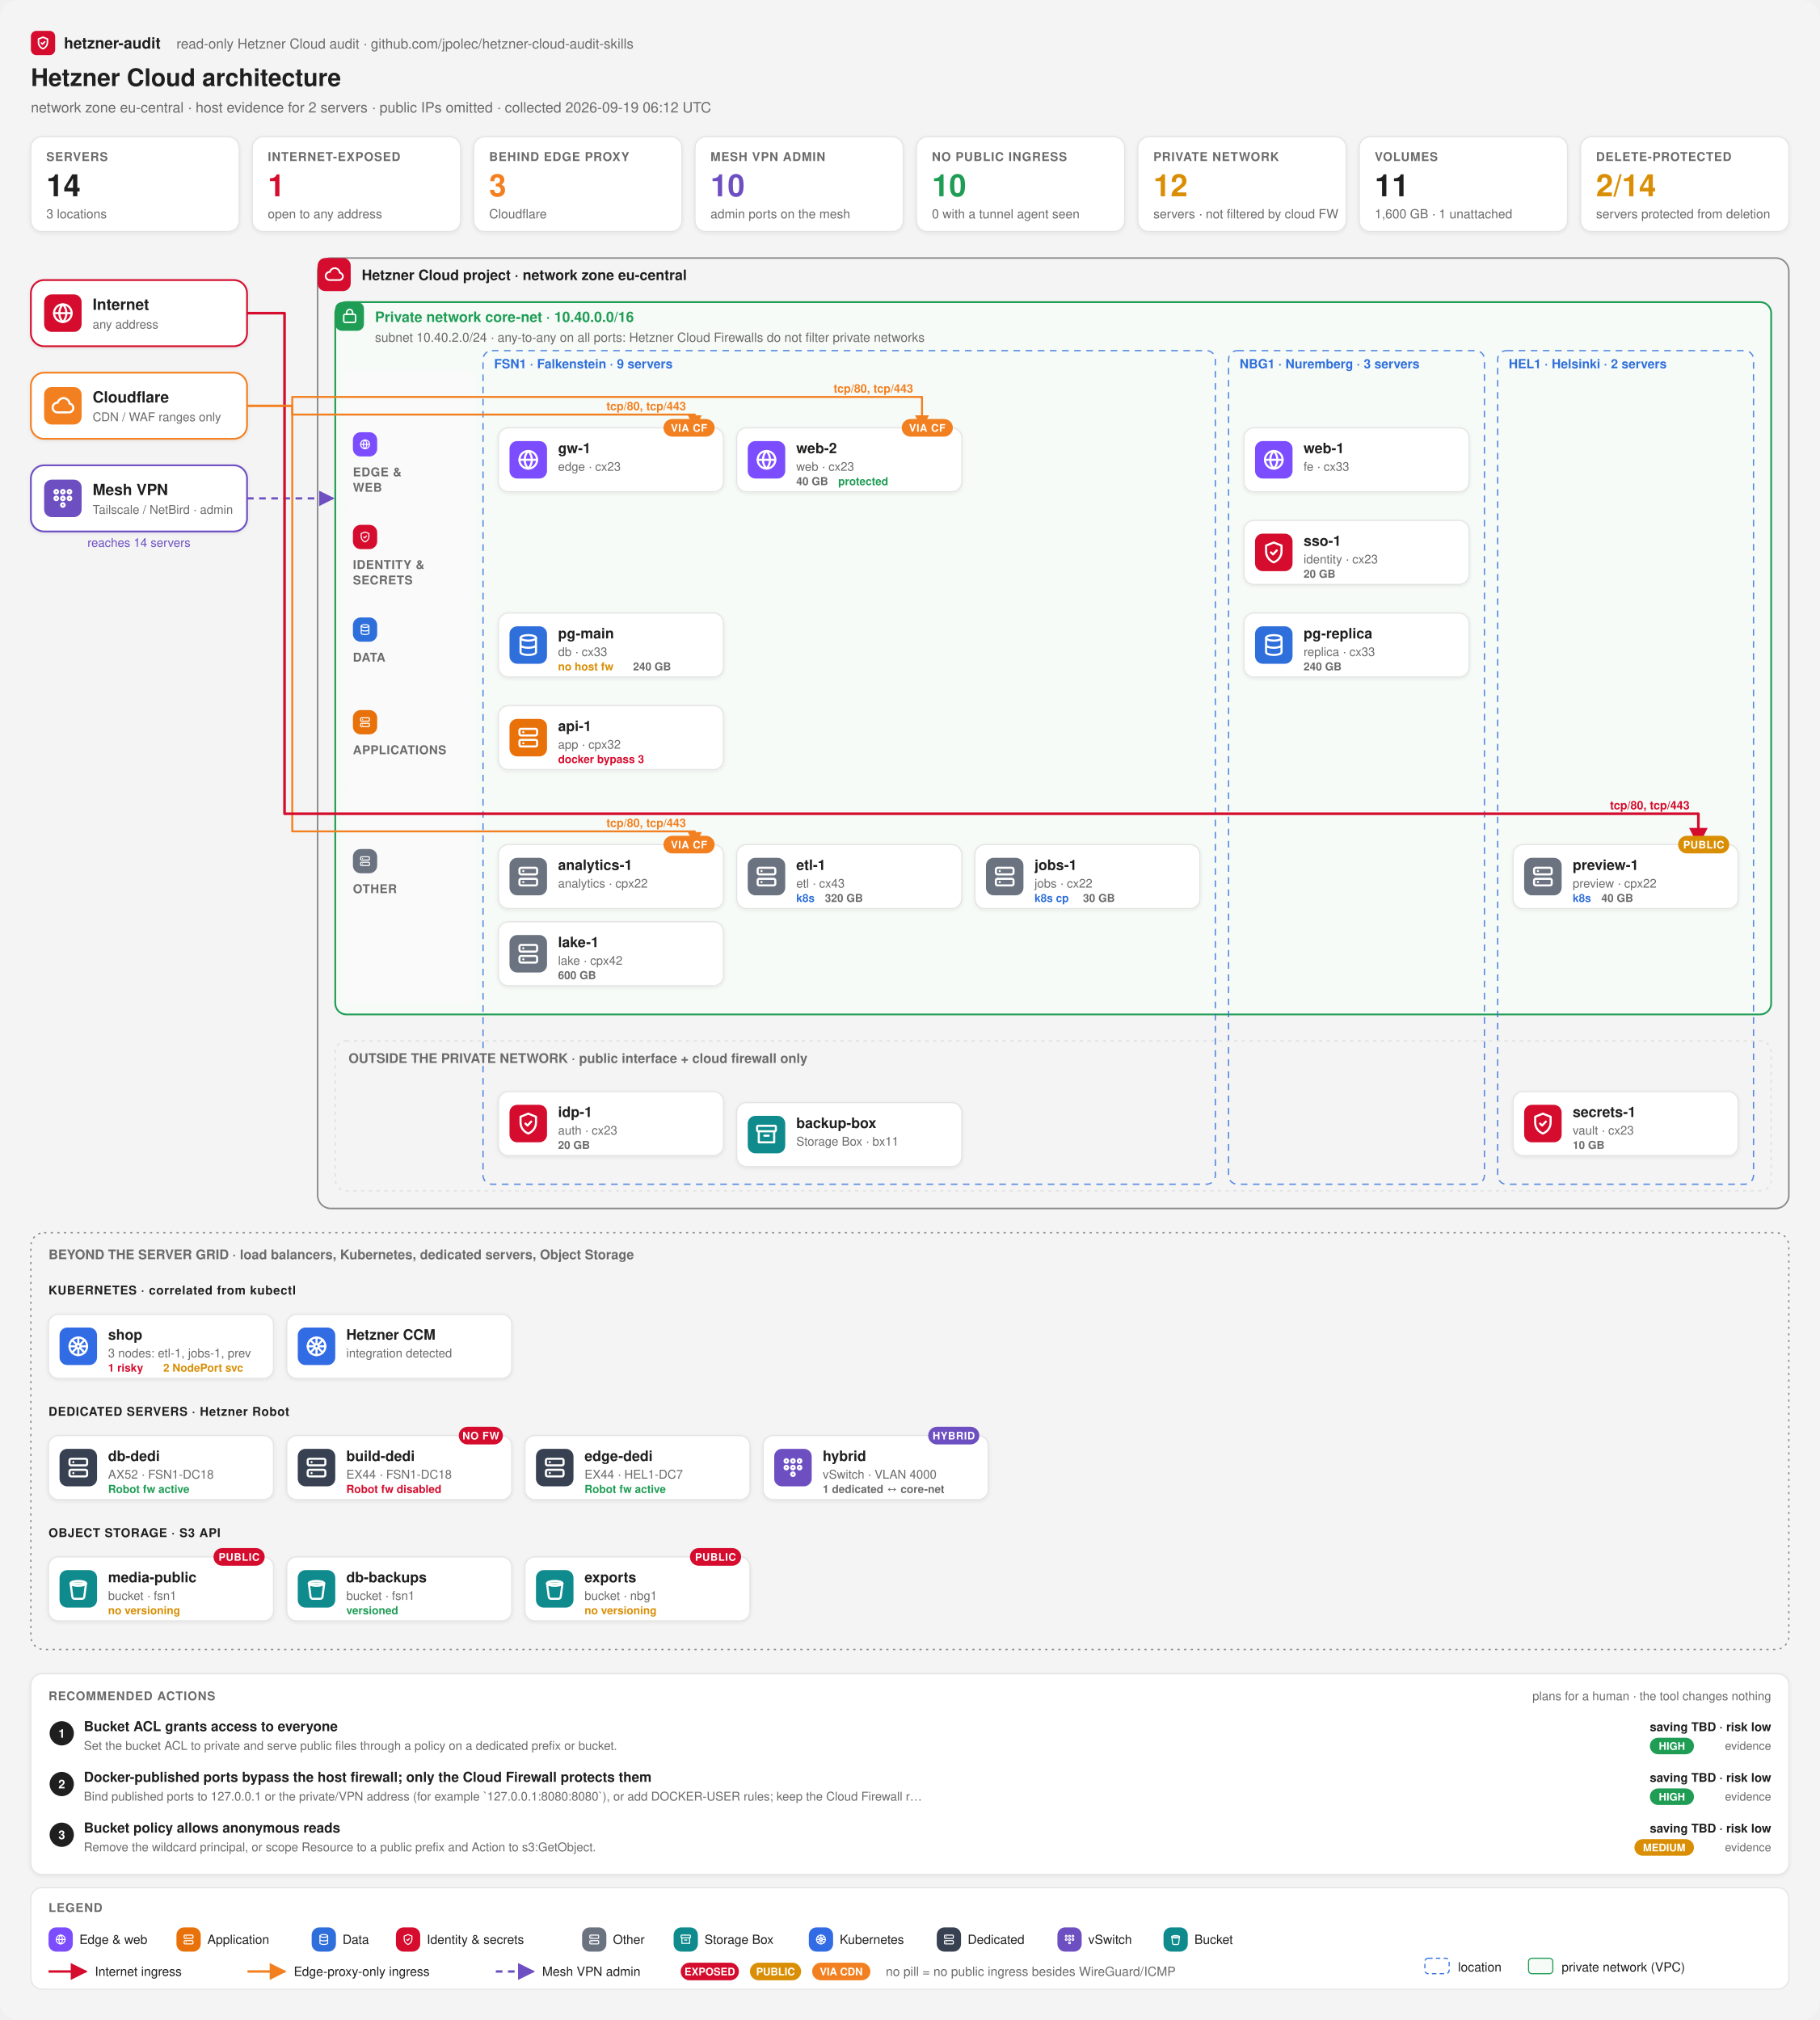
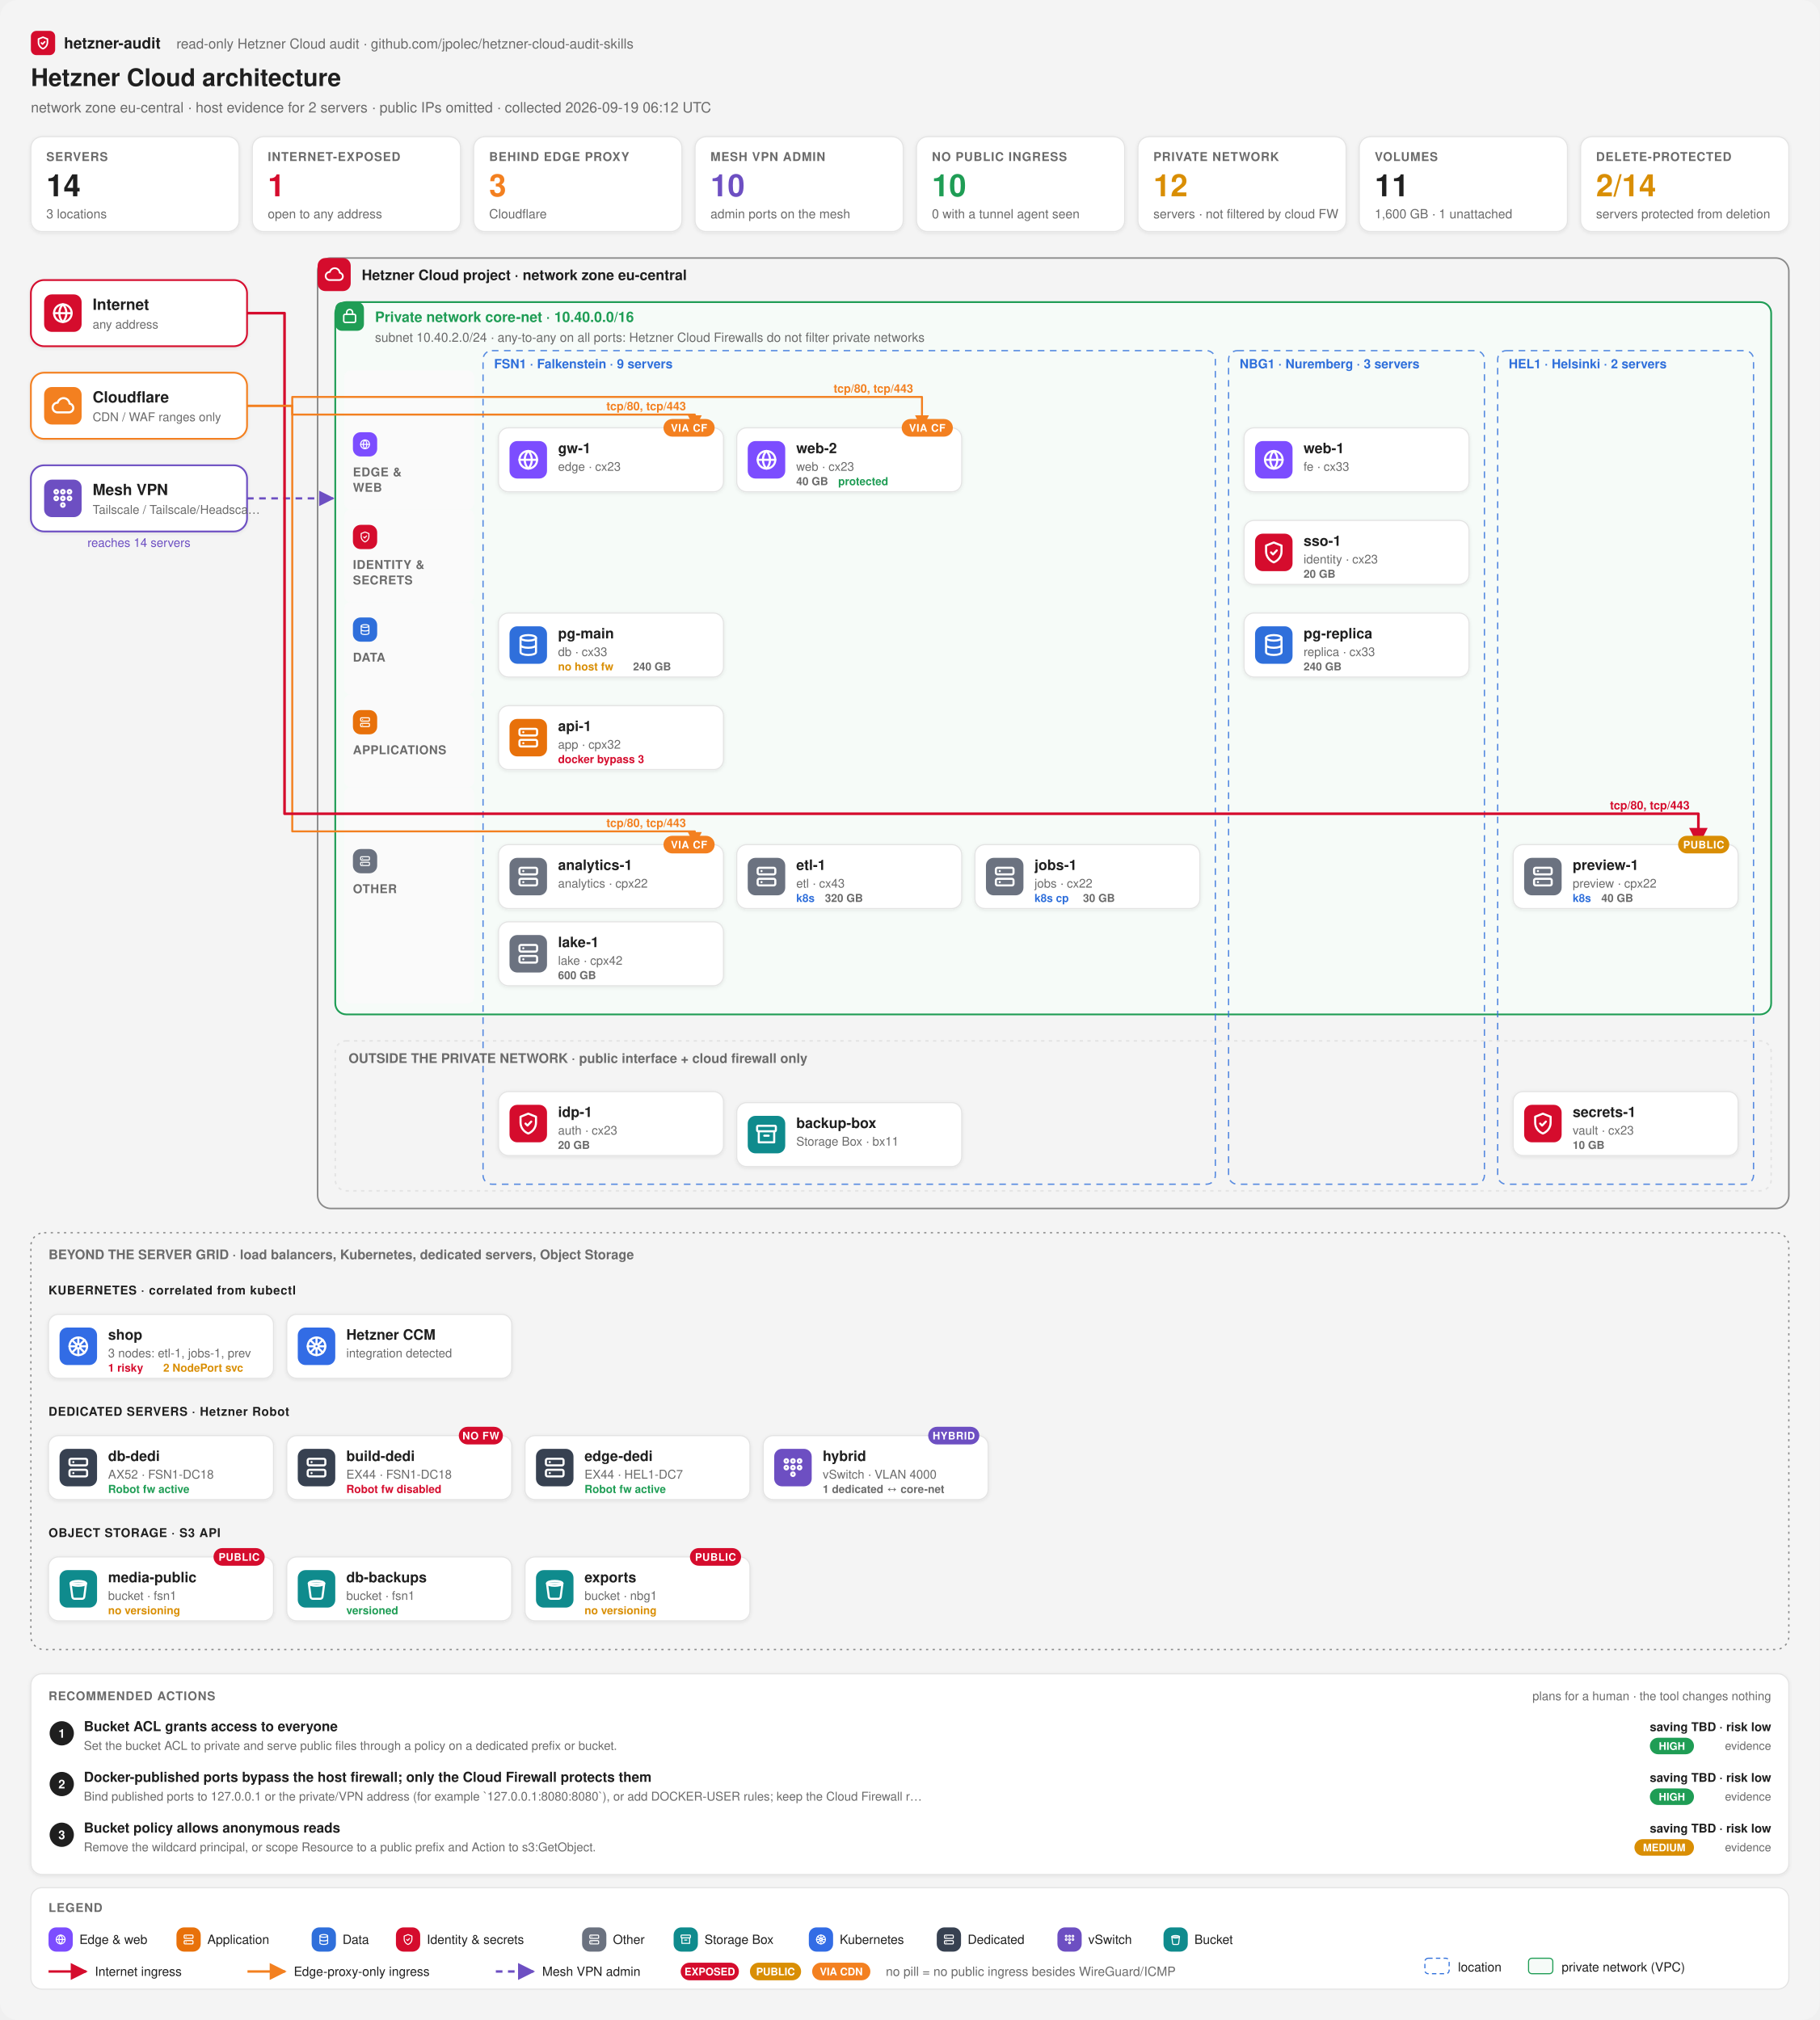
<svg xmlns="http://www.w3.org/2000/svg" width="1650" height="1832" viewBox="0 0 1650 1832" font-family="ui-sans-serif, -apple-system, Segoe UI, Helvetica, Arial, sans-serif">
  <rect width="100%" height="100%" rx="16" fill="#f4f4f4" />
  <defs>
    <marker id="arrow" viewBox="0 0 10 10" refX="9" refY="5" markerWidth="7" markerHeight="7" orient="auto-start-reverse">
      <path d="M 0 0 L 10 5 L 0 10 z" fill="context-stroke" />
    </marker>
    <filter id="shadow" x="-5%" y="-10%" width="110%" height="130%">
      <feDropShadow dx="0" dy="1" stdDeviation="1.5" flood-color="#000" flood-opacity="0.08" />
    </filter>
  </defs>
  <rect x="28" y="28" width="22" height="22" rx="5" fill="#d50c2d" />
  <g transform="translate(32 32) scale(0.58)" fill="none" stroke="#fff" stroke-width="2.4" stroke-linecap="round" stroke-linejoin="round">
    <path d="M12 3l7 2.8v5.4c0 4.4-3 8.3-7 9.8-4-1.5-7-5.4-7-9.8V5.8z" />
    <path d="M9.5 12l1.8 1.8 3.4-3.6" />
  </g>
  <text x="58" y="44" font-size="14" font-weight="800" fill="#1f1f1f">hetzner-audit</text>
  <text x="160" y="44" font-size="12.5" fill="#6b6b6b">read-only Hetzner Cloud audit · github.com/jpolec/hetzner-cloud-audit-skills</text>
  <text x="28" y="78" font-size="22" font-weight="700" fill="#1f1f1f">Hetzner Cloud architecture</text>
  <text x="28" y="102" font-size="13" fill="#6b6b6b">network zone eu-central · host evidence for 2 servers · public IPs omitted · collected 2026-09-19 06:12 UTC</text>
  <rect x="28.0" y="124" width="188.8" height="86" rx="10" fill="#ffffff" stroke="#e3e3e3" filter="url(#shadow)" />
  <text x="42.0" y="146" font-size="11" font-weight="700" letter-spacing="0.6" fill="#6b6b6b">SERVERS</text>
  <text x="42.0" y="178" font-size="28" font-weight="800" fill="#1f1f1f">14</text>
  <text x="42.0" y="198" font-size="11.5" fill="#6b6b6b">3 locations</text>
  <rect x="228.8" y="124" width="188.8" height="86" rx="10" fill="#ffffff" stroke="#e3e3e3" filter="url(#shadow)" />
  <text x="242.8" y="146" font-size="11" font-weight="700" letter-spacing="0.6" fill="#6b6b6b">INTERNET-EXPOSED</text>
  <text x="242.8" y="178" font-size="28" font-weight="800" fill="#d50c2d">1</text>
  <text x="242.8" y="198" font-size="11.5" fill="#6b6b6b">open to any address</text>
  <rect x="429.5" y="124" width="188.8" height="86" rx="10" fill="#ffffff" stroke="#e3e3e3" filter="url(#shadow)" />
  <text x="443.5" y="146" font-size="11" font-weight="700" letter-spacing="0.6" fill="#6b6b6b">BEHIND EDGE PROXY</text>
  <text x="443.5" y="178" font-size="28" font-weight="800" fill="#f38020">3</text>
  <text x="443.5" y="198" font-size="11.5" fill="#6b6b6b">Cloudflare</text>
  <rect x="630.2" y="124" width="188.8" height="86" rx="10" fill="#ffffff" stroke="#e3e3e3" filter="url(#shadow)" />
  <text x="644.2" y="146" font-size="11" font-weight="700" letter-spacing="0.6" fill="#6b6b6b">MESH VPN ADMIN</text>
  <text x="644.2" y="178" font-size="28" font-weight="800" fill="#6d4fc2">10</text>
  <text x="644.2" y="198" font-size="11.5" fill="#6b6b6b">admin ports on the mesh</text>
  <rect x="831.0" y="124" width="188.8" height="86" rx="10" fill="#ffffff" stroke="#e3e3e3" filter="url(#shadow)" />
  <text x="845.0" y="146" font-size="11" font-weight="700" letter-spacing="0.6" fill="#6b6b6b">NO PUBLIC INGRESS</text>
  <text x="845.0" y="178" font-size="28" font-weight="800" fill="#1f9d55">10</text>
  <text x="845.0" y="198" font-size="11.5" fill="#6b6b6b">0 with a tunnel agent seen</text>
  <rect x="1031.8" y="124" width="188.8" height="86" rx="10" fill="#ffffff" stroke="#e3e3e3" filter="url(#shadow)" />
  <text x="1045.8" y="146" font-size="11" font-weight="700" letter-spacing="0.6" fill="#6b6b6b">PRIVATE NETWORK</text>
  <text x="1045.8" y="178" font-size="28" font-weight="800" fill="#d98e04">12</text>
  <text x="1045.8" y="198" font-size="11.5" fill="#6b6b6b">servers · not filtered by cloud FW</text>
  <rect x="1232.5" y="124" width="188.8" height="86" rx="10" fill="#ffffff" stroke="#e3e3e3" filter="url(#shadow)" />
  <text x="1246.5" y="146" font-size="11" font-weight="700" letter-spacing="0.6" fill="#6b6b6b">VOLUMES</text>
  <text x="1246.5" y="178" font-size="28" font-weight="800" fill="#1f1f1f">11</text>
  <text x="1246.5" y="198" font-size="11.5" fill="#6b6b6b">1,600 GB · 1 unattached</text>
  <rect x="1433.2" y="124" width="188.8" height="86" rx="10" fill="#ffffff" stroke="#e3e3e3" filter="url(#shadow)" />
  <text x="1447.2" y="146" font-size="11" font-weight="700" letter-spacing="0.6" fill="#6b6b6b">DELETE-PROTECTED</text>
  <text x="1447.2" y="178" font-size="28" font-weight="800" fill="#d98e04">2/14</text>
  <text x="1447.2" y="198" font-size="11.5" fill="#6b6b6b">servers protected from deletion</text>
  <rect x="288" y="234" width="1334" height="862" rx="12" fill="none" stroke="#8a8a8a" stroke-width="1.4" />
  <rect x="288" y="234" width="30" height="30" rx="7" fill="#d50c2d" />
  <g transform="translate(293 239) scale(0.833)" fill="none" stroke="#fff" stroke-width="1.9" stroke-linecap="round" stroke-linejoin="round">
    <path d="M7 18h10.5a4 4 0 0 0 .6-7.95A5.5 5.5 0 0 0 7.3 9.2 4.4 4.4 0 0 0 7 18z" />
  </g>
  <text x="328" y="254" font-size="13" font-weight="700" fill="#1f1f1f">Hetzner Cloud project · network zone eu-central</text>
  <rect x="304" y="274" width="1302" height="646" rx="10" fill="#f6fbf8" stroke="#1f9d55" stroke-width="1.6" />
  <rect x="304" y="274" width="26" height="26" rx="6" fill="#1f9d55" />
  <g transform="translate(309 279) scale(0.67)" fill="none" stroke="#fff" stroke-width="2" stroke-linecap="round">
    <rect x="4" y="9" width="16" height="11" rx="2" />
    <path d="M8 9V6.5a4 4 0 0 1 8 0V9" />
  </g>
  <text x="340" y="292" font-size="13" font-weight="700" fill="#1f9d55">Private network core-net · 10.40.0.0/16</text>
  <text x="340" y="310" font-size="11.5" fill="#6b6b6b">subnet 10.40.2.0/24 · any-to-any on all ports: Hetzner Cloud Firewalls do not filter private networks</text>
  <rect x="438" y="318" width="664" height="756" rx="8" fill="none" stroke="#2f6fdb" stroke-width="1.2" stroke-dasharray="6 5" opacity="0.8" />
  <text x="448" y="334" font-size="11.5" font-weight="700" fill="#2f6fdb">FSN1 · Falkenstein · 9 servers</text>
  <rect x="1114" y="318" width="232" height="756" rx="8" fill="none" stroke="#2f6fdb" stroke-width="1.2" stroke-dasharray="6 5" opacity="0.8" />
  <text x="1124" y="334" font-size="11.5" font-weight="700" fill="#2f6fdb">NBG1 · Nuremberg · 3 servers</text>
  <rect x="1358" y="318" width="232" height="756" rx="8" fill="none" stroke="#2f6fdb" stroke-width="1.2" stroke-dasharray="6 5" opacity="0.8" />
  <text x="1368" y="334" font-size="11.5" font-weight="700" fill="#2f6fdb">HEL1 · Helsinki · 2 servers</text>
  <rect x="312" y="336" width="118" height="126" rx="6" fill="#fafafa" />
  <rect x="320" y="392" width="22" height="22" rx="7" fill="#7c4dff" />
  <g transform="translate(325 397) scale(0.500)" fill="none" stroke="#fff" stroke-width="1.9" stroke-linecap="round" stroke-linejoin="round">
    <circle cx="12" cy="12" r="8" />
    <path d="M4 12h16M12 4c2.2 2.3 3.2 5 3.2 8s-1 5.7-3.2 8c-2.2-2.3-3.2-5-3.2-8s1-5.7 3.2-8" />
  </g>
  <text x="320" y="432" font-size="11" font-weight="700" letter-spacing="0.4" fill="#6b6b6b">EDGE &amp;</text>
  <text x="320" y="446" font-size="11" font-weight="700" letter-spacing="0.4" fill="#6b6b6b">WEB</text>
  <rect x="312" y="462" width="118" height="84" rx="6" fill="#fafafa" />
  <rect x="320" y="476" width="22" height="22" rx="7" fill="#d50c2d" />
  <g transform="translate(325 481) scale(0.500)" fill="none" stroke="#fff" stroke-width="1.9" stroke-linecap="round" stroke-linejoin="round">
    <path d="M12 3l7 2.8v5.4c0 4.4-3 8.3-7 9.8-4-1.5-7-5.4-7-9.8V5.8z" />
    <path d="M9.5 12l1.8 1.8 3.4-3.6" />
  </g>
  <text x="320" y="516" font-size="11" font-weight="700" letter-spacing="0.4" fill="#6b6b6b">IDENTITY &amp;</text>
  <text x="320" y="530" font-size="11" font-weight="700" letter-spacing="0.4" fill="#6b6b6b">SECRETS</text>
  <rect x="312" y="546" width="118" height="84" rx="6" fill="#fafafa" />
  <rect x="320" y="560" width="22" height="22" rx="7" fill="#2f6fdb" />
  <g transform="translate(325 565) scale(0.500)" fill="none" stroke="#fff" stroke-width="1.9" stroke-linecap="round" stroke-linejoin="round">
    <ellipse cx="12" cy="5.5" rx="7" ry="2.5" />
    <path d="M5 5.5v13c0 1.4 3.1 2.5 7 2.5s7-1.1 7-2.5v-13M5 12c0 1.4 3.1 2.5 7 2.5s7-1.1 7-2.5" />
  </g>
  <text x="320" y="600" font-size="11" font-weight="700" letter-spacing="0.4" fill="#6b6b6b">DATA</text>
  <rect x="312" y="630" width="118" height="84" rx="6" fill="#fafafa" />
  <rect x="320" y="644" width="22" height="22" rx="7" fill="#e8710a" />
  <g transform="translate(325 649) scale(0.500)" fill="none" stroke="#fff" stroke-width="1.9" stroke-linecap="round" stroke-linejoin="round">
    <rect x="4" y="4" width="16" height="6" rx="1.5" />
    <rect x="4" y="14" width="16" height="6" rx="1.5" />
    <path d="M7.5 7h.01M7.5 17h.01" />
  </g>
  <text x="320" y="684" font-size="11" font-weight="700" letter-spacing="0.4" fill="#6b6b6b">APPLICATIONS</text>
  <rect x="312" y="714" width="118" height="196" rx="6" fill="#fafafa" />
  <rect x="320" y="770" width="22" height="22" rx="7" fill="#6b7280" />
  <g transform="translate(325 775) scale(0.500)" fill="none" stroke="#fff" stroke-width="1.9" stroke-linecap="round" stroke-linejoin="round">
    <rect x="4" y="4" width="16" height="6" rx="1.5" />
    <rect x="4" y="14" width="16" height="6" rx="1.5" />
    <path d="M7.5 7h.01M7.5 17h.01" />
  </g>
  <text x="320" y="810" font-size="11" font-weight="700" letter-spacing="0.4" fill="#6b6b6b">OTHER</text>
  <rect x="304" y="944" width="1302" height="136" rx="10" fill="none" stroke="#e3e3e3" stroke-width="1.4" stroke-dasharray="3 4" />
  <text x="316" y="964" font-size="12" font-weight="700" fill="#6b6b6b">OUTSIDE THE PRIVATE NETWORK · public interface + cloud firewall only</text>
  <rect x="28" y="254.0" width="196" height="60" rx="12" fill="#ffffff" stroke="#d50c2d" stroke-width="1.6" filter="url(#shadow)" />
  <rect x="40" y="267.0" width="34" height="34" rx="7" fill="#d50c2d" />
  <g transform="translate(45 272.0) scale(1.000)" fill="none" stroke="#fff" stroke-width="1.9" stroke-linecap="round" stroke-linejoin="round">
    <circle cx="12" cy="12" r="8" />
    <path d="M4 12h16M12 4c2.2 2.3 3.2 5 3.2 8s-1 5.7-3.2 8c-2.2-2.3-3.2-5-3.2-8s1-5.7 3.2-8" />
  </g>
  <text x="84" y="281.0" font-size="14" font-weight="700" fill="#1f1f1f">Internet</text>
  <text x="84" y="298.0" font-size="11" fill="#6b6b6b">any address</text>
  <rect x="28" y="338.0" width="196" height="60" rx="12" fill="#ffffff" stroke="#f38020" stroke-width="1.6" filter="url(#shadow)" />
  <rect x="40" y="351.0" width="34" height="34" rx="7" fill="#f38020" />
  <g transform="translate(45 356.0) scale(1.000)" fill="none" stroke="#fff" stroke-width="1.9" stroke-linecap="round" stroke-linejoin="round">
    <path d="M7 18h10.5a4 4 0 0 0 .6-7.95A5.5 5.5 0 0 0 7.3 9.2 4.4 4.4 0 0 0 7 18z" />
  </g>
  <text x="84" y="365.0" font-size="14" font-weight="700" fill="#1f1f1f">Cloudflare</text>
  <text x="84" y="382.0" font-size="11" fill="#6b6b6b">CDN / WAF ranges only</text>
  <rect x="28" y="422.0" width="196" height="60" rx="12" fill="#ffffff" stroke="#6d4fc2" stroke-width="1.6" filter="url(#shadow)" />
  <rect x="40" y="435.0" width="34" height="34" rx="7" fill="#6d4fc2" />
  <g transform="translate(45 440.0) scale(1.000)" fill="none" stroke="#fff" stroke-width="1.9" stroke-linecap="round" stroke-linejoin="round">
    <circle cx="6" cy="6" r="1.6" />
    <circle cx="12" cy="6" r="1.6" />
    <circle cx="18" cy="6" r="1.6" />
    <circle cx="6" cy="12" r="1.6" />
    <circle cx="12" cy="12" r="1.6" />
    <circle cx="18" cy="12" r="1.6" />
    <circle cx="12" cy="18" r="1.6" />
  </g>
  <text x="84" y="449.0" font-size="14" font-weight="700" fill="#1f1f1f">Mesh VPN</text>
-   <text x="84" y="466.0" font-size="11" fill="#6b6b6b">Tailscale / NetBird · admin</text>
+   <text x="84" y="466.0" font-size="11" fill="#6b6b6b">Tailscale / Tailscale/Headsca…</text>
  <path d="M 224 452.0 L 302 452.0" stroke="#6d4fc2" stroke-width="2" stroke-dasharray="6 5" fill="none" marker-end="url(#arrow)" />
  <text x="126.0" y="496.0" text-anchor="middle" font-size="11" fill="#6d4fc2">reaches 14 servers</text>
  <path d="M 224 368.0 L 265 368.0 L 265 754 L 630 754 L 630 766" stroke="#f38020" stroke-width="1.8" fill="none" stroke-linejoin="round" marker-end="url(#arrow)" />
  <text x="622" y="750" text-anchor="end" font-size="10.5" font-weight="700" fill="#f38020">tcp/80, tcp/443</text>
  <path d="M 224 368.0 L 265 368.0 L 265 376 L 630 376 L 630 388" stroke="#f38020" stroke-width="1.8" fill="none" stroke-linejoin="round" marker-end="url(#arrow)" />
  <text x="622" y="372" text-anchor="end" font-size="10.5" font-weight="700" fill="#f38020">tcp/80, tcp/443</text>
  <path d="M 224 284.0 L 258 284.0 L 258 738 L 1540 738 L 1540 766" stroke="#d50c2d" stroke-width="2.4" fill="none" stroke-linejoin="round" marker-end="url(#arrow)" />
  <text x="1532" y="734" text-anchor="end" font-size="10.5" font-weight="700" fill="#d50c2d">tcp/80, tcp/443</text>
  <path d="M 224 368.0 L 265 368.0 L 265 360 L 836 360 L 836 388" stroke="#f38020" stroke-width="1.8" fill="none" stroke-linejoin="round" marker-end="url(#arrow)" />
  <text x="828" y="356" text-anchor="end" font-size="10.5" font-weight="700" fill="#f38020">tcp/80, tcp/443</text>
  <rect x="452" y="766" width="204" height="58" rx="9" fill="#ffffff" stroke="#e3e3e3" filter="url(#shadow)" />
  <rect x="462" y="778" width="34" height="34" rx="7" fill="#6b7280" />
  <g transform="translate(467 783) scale(1.000)" fill="none" stroke="#fff" stroke-width="1.9" stroke-linecap="round" stroke-linejoin="round">
    <rect x="4" y="4" width="16" height="6" rx="1.5" />
    <rect x="4" y="14" width="16" height="6" rx="1.5" />
    <path d="M7.5 7h.01M7.5 17h.01" />
  </g>
  <text x="506" y="789" font-size="13" font-weight="700" fill="#1f1f1f">analytics-1</text>
  <text x="506" y="805" font-size="11" fill="#6b6b6b">analytics · cpx22</text>
  <rect x="601.6" y="758" width="46.4" height="16" rx="8" fill="#f38020" />
  <text x="624.8" y="769.5" text-anchor="middle" font-size="9.5" font-weight="800" letter-spacing="0.4" fill="#fff">VIA CF</text>
  <rect x="452" y="640" width="204" height="58" rx="9" fill="#ffffff" stroke="#e3e3e3" filter="url(#shadow)" />
  <rect x="462" y="652" width="34" height="34" rx="7" fill="#e8710a" />
  <g transform="translate(467 657) scale(1.000)" fill="none" stroke="#fff" stroke-width="1.9" stroke-linecap="round" stroke-linejoin="round">
    <rect x="4" y="4" width="16" height="6" rx="1.5" />
    <rect x="4" y="14" width="16" height="6" rx="1.5" />
    <path d="M7.5 7h.01M7.5 17h.01" />
  </g>
  <text x="506" y="663" font-size="13" font-weight="700" fill="#1f1f1f">api-1</text>
  <text x="506" y="679" font-size="11" fill="#6b6b6b">app · cpx32</text>
  <text x="506" y="692" font-size="10" font-weight="700" fill="#d50c2d">docker bypass 3</text>
  <rect x="668" y="766" width="204" height="58" rx="9" fill="#ffffff" stroke="#e3e3e3" filter="url(#shadow)" />
  <rect x="678" y="778" width="34" height="34" rx="7" fill="#6b7280" />
  <g transform="translate(683 783) scale(1.000)" fill="none" stroke="#fff" stroke-width="1.9" stroke-linecap="round" stroke-linejoin="round">
    <rect x="4" y="4" width="16" height="6" rx="1.5" />
    <rect x="4" y="14" width="16" height="6" rx="1.5" />
    <path d="M7.5 7h.01M7.5 17h.01" />
  </g>
  <text x="722" y="789" font-size="13" font-weight="700" fill="#1f1f1f">etl-1</text>
  <text x="722" y="805" font-size="11" fill="#6b6b6b">etl · cx43</text>
  <text x="722" y="818" font-size="10" font-weight="700" fill="#2f6fdb">k8s</text>
  <text x="748" y="818" font-size="10" font-weight="700" fill="#6b6b6b">320 GB</text>
  <rect x="452" y="388" width="204" height="58" rx="9" fill="#ffffff" stroke="#e3e3e3" filter="url(#shadow)" />
  <rect x="462" y="400" width="34" height="34" rx="7" fill="#7c4dff" />
  <g transform="translate(467 405) scale(1.000)" fill="none" stroke="#fff" stroke-width="1.9" stroke-linecap="round" stroke-linejoin="round">
    <circle cx="12" cy="12" r="8" />
    <path d="M4 12h16M12 4c2.2 2.3 3.2 5 3.2 8s-1 5.7-3.2 8c-2.2-2.3-3.2-5-3.2-8s1-5.7 3.2-8" />
  </g>
  <text x="506" y="411" font-size="13" font-weight="700" fill="#1f1f1f">gw-1</text>
  <text x="506" y="427" font-size="11" fill="#6b6b6b">edge · cx23</text>
  <rect x="601.6" y="380" width="46.4" height="16" rx="8" fill="#f38020" />
  <text x="624.8" y="391.5" text-anchor="middle" font-size="9.5" font-weight="800" letter-spacing="0.4" fill="#fff">VIA CF</text>
  <rect x="452" y="990" width="204" height="58" rx="9" fill="#ffffff" stroke="#e3e3e3" filter="url(#shadow)" />
  <rect x="462" y="1002" width="34" height="34" rx="7" fill="#d50c2d" />
  <g transform="translate(467 1007) scale(1.000)" fill="none" stroke="#fff" stroke-width="1.9" stroke-linecap="round" stroke-linejoin="round">
    <path d="M12 3l7 2.8v5.4c0 4.4-3 8.3-7 9.8-4-1.5-7-5.4-7-9.8V5.8z" />
    <path d="M9.5 12l1.8 1.8 3.4-3.6" />
  </g>
  <text x="506" y="1013" font-size="13" font-weight="700" fill="#1f1f1f">idp-1</text>
  <text x="506" y="1029" font-size="11" fill="#6b6b6b">auth · cx23</text>
  <text x="506" y="1042" font-size="10" font-weight="700" fill="#6b6b6b">20 GB</text>
  <rect x="884" y="766" width="204" height="58" rx="9" fill="#ffffff" stroke="#e3e3e3" filter="url(#shadow)" />
  <rect x="894" y="778" width="34" height="34" rx="7" fill="#6b7280" />
  <g transform="translate(899 783) scale(1.000)" fill="none" stroke="#fff" stroke-width="1.9" stroke-linecap="round" stroke-linejoin="round">
    <rect x="4" y="4" width="16" height="6" rx="1.5" />
    <rect x="4" y="14" width="16" height="6" rx="1.5" />
    <path d="M7.5 7h.01M7.5 17h.01" />
  </g>
  <text x="938" y="789" font-size="13" font-weight="700" fill="#1f1f1f">jobs-1</text>
  <text x="938" y="805" font-size="11" fill="#6b6b6b">jobs · cx22</text>
  <text x="938" y="818" font-size="10" font-weight="700" fill="#2f6fdb">k8s cp</text>
  <text x="982" y="818" font-size="10" font-weight="700" fill="#6b6b6b">30 GB</text>
  <rect x="452" y="836" width="204" height="58" rx="9" fill="#ffffff" stroke="#e3e3e3" filter="url(#shadow)" />
  <rect x="462" y="848" width="34" height="34" rx="7" fill="#6b7280" />
  <g transform="translate(467 853) scale(1.000)" fill="none" stroke="#fff" stroke-width="1.9" stroke-linecap="round" stroke-linejoin="round">
    <rect x="4" y="4" width="16" height="6" rx="1.5" />
    <rect x="4" y="14" width="16" height="6" rx="1.5" />
    <path d="M7.5 7h.01M7.5 17h.01" />
  </g>
  <text x="506" y="859" font-size="13" font-weight="700" fill="#1f1f1f">lake-1</text>
  <text x="506" y="875" font-size="11" fill="#6b6b6b">lake · cpx42</text>
  <text x="506" y="888" font-size="10" font-weight="700" fill="#6b6b6b">600 GB</text>
  <rect x="452" y="556" width="204" height="58" rx="9" fill="#ffffff" stroke="#e3e3e3" filter="url(#shadow)" />
  <rect x="462" y="568" width="34" height="34" rx="7" fill="#2f6fdb" />
  <g transform="translate(467 573) scale(1.000)" fill="none" stroke="#fff" stroke-width="1.9" stroke-linecap="round" stroke-linejoin="round">
    <ellipse cx="12" cy="5.5" rx="7" ry="2.5" />
    <path d="M5 5.5v13c0 1.4 3.1 2.5 7 2.5s7-1.1 7-2.5v-13M5 12c0 1.4 3.1 2.5 7 2.5s7-1.1 7-2.5" />
  </g>
  <text x="506" y="579" font-size="13" font-weight="700" fill="#1f1f1f">pg-main</text>
  <text x="506" y="595" font-size="11" fill="#6b6b6b">db · cx33</text>
  <text x="506" y="608" font-size="10" font-weight="700" fill="#d98e04">no host fw</text>
  <text x="574" y="608" font-size="10" font-weight="700" fill="#6b6b6b">240 GB</text>
  <rect x="1128" y="556" width="204" height="58" rx="9" fill="#ffffff" stroke="#e3e3e3" filter="url(#shadow)" />
  <rect x="1138" y="568" width="34" height="34" rx="7" fill="#2f6fdb" />
  <g transform="translate(1143 573) scale(1.000)" fill="none" stroke="#fff" stroke-width="1.9" stroke-linecap="round" stroke-linejoin="round">
    <ellipse cx="12" cy="5.5" rx="7" ry="2.5" />
    <path d="M5 5.5v13c0 1.4 3.1 2.5 7 2.5s7-1.1 7-2.5v-13M5 12c0 1.4 3.1 2.5 7 2.5s7-1.1 7-2.5" />
  </g>
  <text x="1182" y="579" font-size="13" font-weight="700" fill="#1f1f1f">pg-replica</text>
  <text x="1182" y="595" font-size="11" fill="#6b6b6b">replica · cx33</text>
  <text x="1182" y="608" font-size="10" font-weight="700" fill="#6b6b6b">240 GB</text>
  <rect x="1372" y="766" width="204" height="58" rx="9" fill="#ffffff" stroke="#e3e3e3" filter="url(#shadow)" />
  <rect x="1382" y="778" width="34" height="34" rx="7" fill="#6b7280" />
  <g transform="translate(1387 783) scale(1.000)" fill="none" stroke="#fff" stroke-width="1.9" stroke-linecap="round" stroke-linejoin="round">
    <rect x="4" y="4" width="16" height="6" rx="1.5" />
    <rect x="4" y="14" width="16" height="6" rx="1.5" />
    <path d="M7.5 7h.01M7.5 17h.01" />
  </g>
  <text x="1426" y="789" font-size="13" font-weight="700" fill="#1f1f1f">preview-1</text>
  <text x="1426" y="805" font-size="11" fill="#6b6b6b">preview · cpx22</text>
  <text x="1426" y="818" font-size="10" font-weight="700" fill="#2f6fdb">k8s</text>
  <text x="1452" y="818" font-size="10" font-weight="700" fill="#6b6b6b">40 GB</text>
  <rect x="1521.6" y="758" width="46.4" height="16" rx="8" fill="#d98e04" />
  <text x="1544.8" y="769.5" text-anchor="middle" font-size="9.5" font-weight="800" letter-spacing="0.4" fill="#fff">PUBLIC</text>
  <rect x="1372" y="990" width="204" height="58" rx="9" fill="#ffffff" stroke="#e3e3e3" filter="url(#shadow)" />
  <rect x="1382" y="1002" width="34" height="34" rx="7" fill="#d50c2d" />
  <g transform="translate(1387 1007) scale(1.000)" fill="none" stroke="#fff" stroke-width="1.9" stroke-linecap="round" stroke-linejoin="round">
    <path d="M12 3l7 2.8v5.4c0 4.4-3 8.3-7 9.8-4-1.5-7-5.4-7-9.8V5.8z" />
    <path d="M9.5 12l1.8 1.8 3.4-3.6" />
  </g>
  <text x="1426" y="1013" font-size="13" font-weight="700" fill="#1f1f1f">secrets-1</text>
  <text x="1426" y="1029" font-size="11" fill="#6b6b6b">vault · cx23</text>
  <text x="1426" y="1042" font-size="10" font-weight="700" fill="#6b6b6b">10 GB</text>
  <rect x="1128" y="472" width="204" height="58" rx="9" fill="#ffffff" stroke="#e3e3e3" filter="url(#shadow)" />
  <rect x="1138" y="484" width="34" height="34" rx="7" fill="#d50c2d" />
  <g transform="translate(1143 489) scale(1.000)" fill="none" stroke="#fff" stroke-width="1.9" stroke-linecap="round" stroke-linejoin="round">
    <path d="M12 3l7 2.8v5.4c0 4.4-3 8.3-7 9.8-4-1.5-7-5.4-7-9.8V5.8z" />
    <path d="M9.5 12l1.8 1.8 3.4-3.6" />
  </g>
  <text x="1182" y="495" font-size="13" font-weight="700" fill="#1f1f1f">sso-1</text>
  <text x="1182" y="511" font-size="11" fill="#6b6b6b">identity · cx23</text>
  <text x="1182" y="524" font-size="10" font-weight="700" fill="#6b6b6b">20 GB</text>
  <rect x="1128" y="388" width="204" height="58" rx="9" fill="#ffffff" stroke="#e3e3e3" filter="url(#shadow)" />
  <rect x="1138" y="400" width="34" height="34" rx="7" fill="#7c4dff" />
  <g transform="translate(1143 405) scale(1.000)" fill="none" stroke="#fff" stroke-width="1.9" stroke-linecap="round" stroke-linejoin="round">
    <circle cx="12" cy="12" r="8" />
    <path d="M4 12h16M12 4c2.2 2.3 3.2 5 3.2 8s-1 5.7-3.2 8c-2.2-2.3-3.2-5-3.2-8s1-5.7 3.2-8" />
  </g>
  <text x="1182" y="411" font-size="13" font-weight="700" fill="#1f1f1f">web-1</text>
  <text x="1182" y="427" font-size="11" fill="#6b6b6b">fe · cx33</text>
  <rect x="668" y="388" width="204" height="58" rx="9" fill="#ffffff" stroke="#e3e3e3" filter="url(#shadow)" />
  <rect x="678" y="400" width="34" height="34" rx="7" fill="#7c4dff" />
  <g transform="translate(683 405) scale(1.000)" fill="none" stroke="#fff" stroke-width="1.9" stroke-linecap="round" stroke-linejoin="round">
    <circle cx="12" cy="12" r="8" />
    <path d="M4 12h16M12 4c2.2 2.3 3.2 5 3.2 8s-1 5.7-3.2 8c-2.2-2.3-3.2-5-3.2-8s1-5.7 3.2-8" />
  </g>
  <text x="722" y="411" font-size="13" font-weight="700" fill="#1f1f1f">web-2</text>
  <text x="722" y="427" font-size="11" fill="#6b6b6b">web · cx23</text>
  <text x="722" y="440" font-size="10" font-weight="700" fill="#6b6b6b">40 GB</text>
  <text x="760" y="440" font-size="10" font-weight="700" fill="#1f9d55">protected</text>
  <rect x="817.6" y="380" width="46.4" height="16" rx="8" fill="#f38020" />
  <text x="840.8" y="391.5" text-anchor="middle" font-size="9.5" font-weight="800" letter-spacing="0.4" fill="#fff">VIA CF</text>
  <rect x="668" y="1000" width="204" height="58" rx="9" fill="#ffffff" stroke="#e3e3e3" filter="url(#shadow)" />
  <rect x="678" y="1012" width="34" height="34" rx="7" fill="#0f8b8d" />
  <g transform="translate(683 1017) scale(1.000)" fill="none" stroke="#fff" stroke-width="1.9" stroke-linecap="round" stroke-linejoin="round">
    <rect x="3.5" y="4" width="17" height="5" rx="1" />
    <path d="M5 9v10h14V9M10 13h4" />
  </g>
  <text x="722" y="1023" font-size="13" font-weight="700" fill="#1f1f1f">backup-box</text>
  <text x="722" y="1039" font-size="11" fill="#6b6b6b">Storage Box · bx11</text>
  <rect x="28" y="1118" width="1594" height="378" rx="12" fill="none" stroke="#8a8a8a" stroke-width="1.2" stroke-dasharray="2 4" />
  <text x="44" y="1142" font-size="12" font-weight="700" fill="#6b6b6b">BEYOND THE SERVER GRID · load balancers, Kubernetes, dedicated servers, Object Storage</text>
  <text x="44" y="1174" font-size="11" font-weight="700" letter-spacing="0.5" fill="#1f1f1f">KUBERNETES · correlated from kubectl</text>
  <rect x="44" y="1192" width="204" height="58" rx="9" fill="#ffffff" stroke="#e3e3e3" filter="url(#shadow)" />
  <rect x="54" y="1204" width="34" height="34" rx="7" fill="#326ce5" />
  <g transform="translate(59 1209) scale(1.000)" fill="none" stroke="#fff" stroke-width="1.9" stroke-linecap="round" stroke-linejoin="round">
    <circle cx="12" cy="12" r="8" />
    <circle cx="12" cy="12" r="2" />
    <path d="M12 4v6M12 14v6M4 12h6M14 12h6M6.3 6.3l4.2 4.2M13.5 13.5l4.2 4.2M17.7 6.3l-4.2 4.2M10.5 13.5l-4.2 4.2" />
  </g>
  <text x="98" y="1215" font-size="13" font-weight="700" fill="#1f1f1f">shop</text>
  <text x="98" y="1231" font-size="11" fill="#6b6b6b">3 nodes: etl-1, jobs-1, prev</text>
  <text x="98" y="1244" font-size="10" font-weight="700" fill="#d50c2d">1 risky</text>
  <text x="148" y="1244" font-size="10" font-weight="700" fill="#d98e04">2 NodePort svc</text>
  <rect x="260" y="1192" width="204" height="58" rx="9" fill="#ffffff" stroke="#e3e3e3" filter="url(#shadow)" />
  <rect x="270" y="1204" width="34" height="34" rx="7" fill="#326ce5" />
  <g transform="translate(275 1209) scale(1.000)" fill="none" stroke="#fff" stroke-width="1.9" stroke-linecap="round" stroke-linejoin="round">
    <circle cx="12" cy="12" r="8" />
    <circle cx="12" cy="12" r="2" />
    <path d="M12 4v6M12 14v6M4 12h6M14 12h6M6.3 6.3l4.2 4.2M13.5 13.5l4.2 4.2M17.7 6.3l-4.2 4.2M10.5 13.5l-4.2 4.2" />
  </g>
  <text x="314" y="1215" font-size="13" font-weight="700" fill="#1f1f1f">Hetzner CCM</text>
  <text x="314" y="1231" font-size="11" fill="#6b6b6b">integration detected</text>
  <text x="44" y="1284" font-size="11" font-weight="700" letter-spacing="0.5" fill="#1f1f1f">DEDICATED SERVERS · Hetzner Robot</text>
  <rect x="44" y="1302" width="204" height="58" rx="9" fill="#ffffff" stroke="#e3e3e3" filter="url(#shadow)" />
  <rect x="54" y="1314" width="34" height="34" rx="7" fill="#374151" />
  <g transform="translate(59 1319) scale(1.000)" fill="none" stroke="#fff" stroke-width="1.9" stroke-linecap="round" stroke-linejoin="round">
    <rect x="4" y="4" width="16" height="6" rx="1.5" />
    <rect x="4" y="14" width="16" height="6" rx="1.5" />
    <path d="M7.5 7h.01M7.5 17h.01" />
  </g>
  <text x="98" y="1325" font-size="13" font-weight="700" fill="#1f1f1f">db-dedi</text>
  <text x="98" y="1341" font-size="11" fill="#6b6b6b">AX52 · FSN1-DC18</text>
  <text x="98" y="1354" font-size="10" font-weight="700" fill="#1f9d55">Robot fw active</text>
  <rect x="260" y="1302" width="204" height="58" rx="9" fill="#ffffff" stroke="#e3e3e3" filter="url(#shadow)" />
  <rect x="270" y="1314" width="34" height="34" rx="7" fill="#374151" />
  <g transform="translate(275 1319) scale(1.000)" fill="none" stroke="#fff" stroke-width="1.9" stroke-linecap="round" stroke-linejoin="round">
    <rect x="4" y="4" width="16" height="6" rx="1.5" />
    <rect x="4" y="14" width="16" height="6" rx="1.5" />
    <path d="M7.5 7h.01M7.5 17h.01" />
  </g>
  <text x="314" y="1325" font-size="13" font-weight="700" fill="#1f1f1f">build-dedi</text>
  <text x="314" y="1341" font-size="11" fill="#6b6b6b">EX44 · FSN1-DC18</text>
  <text x="314" y="1354" font-size="10" font-weight="700" fill="#d50c2d">Robot fw disabled</text>
  <rect x="416.0" y="1294" width="40.0" height="16" rx="8" fill="#d50c2d" />
  <text x="436.0" y="1305.5" text-anchor="middle" font-size="9.5" font-weight="800" letter-spacing="0.4" fill="#fff">NO FW</text>
  <rect x="476" y="1302" width="204" height="58" rx="9" fill="#ffffff" stroke="#e3e3e3" filter="url(#shadow)" />
  <rect x="486" y="1314" width="34" height="34" rx="7" fill="#374151" />
  <g transform="translate(491 1319) scale(1.000)" fill="none" stroke="#fff" stroke-width="1.9" stroke-linecap="round" stroke-linejoin="round">
    <rect x="4" y="4" width="16" height="6" rx="1.5" />
    <rect x="4" y="14" width="16" height="6" rx="1.5" />
    <path d="M7.5 7h.01M7.5 17h.01" />
  </g>
  <text x="530" y="1325" font-size="13" font-weight="700" fill="#1f1f1f">edge-dedi</text>
  <text x="530" y="1341" font-size="11" fill="#6b6b6b">EX44 · HEL1-DC7</text>
  <text x="530" y="1354" font-size="10" font-weight="700" fill="#1f9d55">Robot fw active</text>
  <rect x="692" y="1302" width="204" height="58" rx="9" fill="#ffffff" stroke="#e3e3e3" filter="url(#shadow)" />
  <rect x="702" y="1314" width="34" height="34" rx="7" fill="#6d4fc2" />
  <g transform="translate(707 1319) scale(1.000)" fill="none" stroke="#fff" stroke-width="1.9" stroke-linecap="round" stroke-linejoin="round">
    <circle cx="6" cy="6" r="1.6" />
    <circle cx="12" cy="6" r="1.6" />
    <circle cx="18" cy="6" r="1.6" />
    <circle cx="6" cy="12" r="1.6" />
    <circle cx="12" cy="12" r="1.6" />
    <circle cx="18" cy="12" r="1.6" />
    <circle cx="12" cy="18" r="1.6" />
  </g>
  <text x="746" y="1325" font-size="13" font-weight="700" fill="#1f1f1f">hybrid</text>
  <text x="746" y="1341" font-size="11" fill="#6b6b6b">vSwitch · VLAN 4000</text>
  <text x="746" y="1354" font-size="10" font-weight="700" fill="#6b6b6b">1 dedicated ↔ core-net</text>
  <rect x="841.6" y="1294" width="46.4" height="16" rx="8" fill="#6d4fc2" />
  <text x="864.8" y="1305.5" text-anchor="middle" font-size="9.5" font-weight="800" letter-spacing="0.4" fill="#fff">HYBRID</text>
  <text x="44" y="1394" font-size="11" font-weight="700" letter-spacing="0.5" fill="#1f1f1f">OBJECT STORAGE · S3 API</text>
  <rect x="44" y="1412" width="204" height="58" rx="9" fill="#ffffff" stroke="#e3e3e3" filter="url(#shadow)" />
  <rect x="54" y="1424" width="34" height="34" rx="7" fill="#0f8b8d" />
  <g transform="translate(59 1429) scale(1.000)" fill="none" stroke="#fff" stroke-width="1.9" stroke-linecap="round" stroke-linejoin="round">
    <path d="M5 7h14l-1.6 12.2a2 2 0 0 1-2 1.8H8.6a2 2 0 0 1-2-1.8z" />
    <ellipse cx="12" cy="7" rx="7" ry="2.2" />
  </g>
  <text x="98" y="1435" font-size="13" font-weight="700" fill="#1f1f1f">media-public</text>
  <text x="98" y="1451" font-size="11" fill="#6b6b6b">bucket · fsn1</text>
  <text x="98" y="1464" font-size="10" font-weight="700" fill="#d98e04">no versioning</text>
  <rect x="193.6" y="1404" width="46.4" height="16" rx="8" fill="#d50c2d" />
  <text x="216.8" y="1415.5" text-anchor="middle" font-size="9.5" font-weight="800" letter-spacing="0.4" fill="#fff">PUBLIC</text>
  <rect x="260" y="1412" width="204" height="58" rx="9" fill="#ffffff" stroke="#e3e3e3" filter="url(#shadow)" />
  <rect x="270" y="1424" width="34" height="34" rx="7" fill="#0f8b8d" />
  <g transform="translate(275 1429) scale(1.000)" fill="none" stroke="#fff" stroke-width="1.9" stroke-linecap="round" stroke-linejoin="round">
    <path d="M5 7h14l-1.6 12.2a2 2 0 0 1-2 1.8H8.6a2 2 0 0 1-2-1.8z" />
    <ellipse cx="12" cy="7" rx="7" ry="2.2" />
  </g>
  <text x="314" y="1435" font-size="13" font-weight="700" fill="#1f1f1f">db-backups</text>
  <text x="314" y="1451" font-size="11" fill="#6b6b6b">bucket · fsn1</text>
  <text x="314" y="1464" font-size="10" font-weight="700" fill="#1f9d55">versioned</text>
  <rect x="476" y="1412" width="204" height="58" rx="9" fill="#ffffff" stroke="#e3e3e3" filter="url(#shadow)" />
  <rect x="486" y="1424" width="34" height="34" rx="7" fill="#0f8b8d" />
  <g transform="translate(491 1429) scale(1.000)" fill="none" stroke="#fff" stroke-width="1.9" stroke-linecap="round" stroke-linejoin="round">
    <path d="M5 7h14l-1.6 12.2a2 2 0 0 1-2 1.8H8.6a2 2 0 0 1-2-1.8z" />
    <ellipse cx="12" cy="7" rx="7" ry="2.2" />
  </g>
  <text x="530" y="1435" font-size="13" font-weight="700" fill="#1f1f1f">exports</text>
  <text x="530" y="1451" font-size="11" fill="#6b6b6b">bucket · nbg1</text>
  <text x="530" y="1464" font-size="10" font-weight="700" fill="#d98e04">no versioning</text>
  <rect x="625.6" y="1404" width="46.4" height="16" rx="8" fill="#d50c2d" />
  <text x="648.8" y="1415.5" text-anchor="middle" font-size="9.5" font-weight="800" letter-spacing="0.4" fill="#fff">PUBLIC</text>
  <rect x="28" y="1518" width="1594" height="182" rx="10" fill="#ffffff" stroke="#e3e3e3" filter="url(#shadow)" />
  <text x="44" y="1542" font-size="11" font-weight="700" letter-spacing="0.6" fill="#6b6b6b">RECOMMENDED ACTIONS</text>
  <text x="1606" y="1542" text-anchor="end" font-size="11" fill="#6b6b6b">plans for a human · the tool changes nothing</text>
  <circle cx="56" cy="1572" r="11" fill="#1f1f1f" />
  <text x="56" y="1576" text-anchor="middle" font-size="11" font-weight="800" fill="#ffffff">1</text>
  <text x="76" y="1570" font-size="12.5" font-weight="700" fill="#1f1f1f">Bucket ACL grants access to everyone</text>
  <text x="76" y="1587" font-size="11" fill="#6b6b6b">Set the bucket ACL to private and serve public files through a policy on a dedicated prefix or bucket.</text>
  <text x="1606" y="1570" text-anchor="end" font-size="11" font-weight="700" fill="#1f1f1f">saving TBD  ·  risk low</text>
  <rect x="1496" y="1576" width="40" height="15" rx="7.5" fill="#1f9d55" />
  <text x="1516.0" y="1587" text-anchor="middle" font-size="9.5" font-weight="800" fill="#fff">HIGH</text>
  <text x="1606" y="1587" text-anchor="end" font-size="10.5" fill="#6b6b6b">evidence</text>
  <circle cx="56" cy="1618" r="11" fill="#1f1f1f" />
  <text x="56" y="1622" text-anchor="middle" font-size="11" font-weight="800" fill="#ffffff">2</text>
  <text x="76" y="1616" font-size="12.5" font-weight="700" fill="#1f1f1f">Docker-published ports bypass the host firewall; only the Cloud Firewall protects them</text>
  <text x="76" y="1633" font-size="11" fill="#6b6b6b">Bind published ports to 127.0.0.1 or the private/VPN address (for example `127.0.0.1:8080:8080`), or add DOCKER-USER rules; keep the Cloud Firewall r…</text>
  <text x="1606" y="1616" text-anchor="end" font-size="11" font-weight="700" fill="#1f1f1f">saving TBD  ·  risk low</text>
  <rect x="1496" y="1622" width="40" height="15" rx="7.5" fill="#1f9d55" />
  <text x="1516.0" y="1633" text-anchor="middle" font-size="9.5" font-weight="800" fill="#fff">HIGH</text>
  <text x="1606" y="1633" text-anchor="end" font-size="10.5" fill="#6b6b6b">evidence</text>
  <circle cx="56" cy="1664" r="11" fill="#1f1f1f" />
  <text x="56" y="1668" text-anchor="middle" font-size="11" font-weight="800" fill="#ffffff">3</text>
  <text x="76" y="1662" font-size="12.5" font-weight="700" fill="#1f1f1f">Bucket policy allows anonymous reads</text>
  <text x="76" y="1679" font-size="11" fill="#6b6b6b">Remove the wildcard principal, or scope Resource to a public prefix and Action to s3:GetObject.</text>
  <text x="1606" y="1662" text-anchor="end" font-size="11" font-weight="700" fill="#1f1f1f">saving TBD  ·  risk low</text>
  <rect x="1482" y="1668" width="54" height="15" rx="7.5" fill="#d98e04" />
  <text x="1509.0" y="1679" text-anchor="middle" font-size="9.5" font-weight="800" fill="#fff">MEDIUM</text>
  <text x="1606" y="1679" text-anchor="end" font-size="10.5" fill="#6b6b6b">evidence</text>
  <rect x="28" y="1712" width="1594" height="92" rx="10" fill="#ffffff" stroke="#e3e3e3" />
  <text x="44" y="1734" font-size="11" font-weight="700" letter-spacing="0.6" fill="#6b6b6b">LEGEND</text>
  <rect x="44.0" y="1748" width="22" height="22" rx="7" fill="#7c4dff" />
  <g transform="translate(49.0 1753) scale(0.500)" fill="none" stroke="#fff" stroke-width="1.9" stroke-linecap="round" stroke-linejoin="round">
    <circle cx="12" cy="12" r="8" />
    <path d="M4 12h16M12 4c2.2 2.3 3.2 5 3.2 8s-1 5.7-3.2 8c-2.2-2.3-3.2-5-3.2-8s1-5.7 3.2-8" />
  </g>
  <text x="72.0" y="1763" font-size="11.5" fill="#1f1f1f">Edge &amp; web</text>
  <rect x="160.0" y="1748" width="22" height="22" rx="7" fill="#e8710a" />
  <g transform="translate(165.0 1753) scale(0.500)" fill="none" stroke="#fff" stroke-width="1.9" stroke-linecap="round" stroke-linejoin="round">
    <rect x="4" y="4" width="16" height="6" rx="1.5" />
    <rect x="4" y="14" width="16" height="6" rx="1.5" />
    <path d="M7.5 7h.01M7.5 17h.01" />
  </g>
  <text x="188.0" y="1763" font-size="11.5" fill="#1f1f1f">Application</text>
  <rect x="282.6" y="1748" width="22" height="22" rx="7" fill="#2f6fdb" />
  <g transform="translate(287.6 1753) scale(0.500)" fill="none" stroke="#fff" stroke-width="1.9" stroke-linecap="round" stroke-linejoin="round">
    <ellipse cx="12" cy="5.5" rx="7" ry="2.5" />
    <path d="M5 5.5v13c0 1.4 3.1 2.5 7 2.5s7-1.1 7-2.5v-13M5 12c0 1.4 3.1 2.5 7 2.5s7-1.1 7-2.5" />
  </g>
  <text x="310.6" y="1763" font-size="11.5" fill="#1f1f1f">Data</text>
  <rect x="359.0" y="1748" width="22" height="22" rx="7" fill="#d50c2d" />
  <g transform="translate(364.0 1753) scale(0.500)" fill="none" stroke="#fff" stroke-width="1.9" stroke-linecap="round" stroke-linejoin="round">
    <path d="M12 3l7 2.8v5.4c0 4.4-3 8.3-7 9.8-4-1.5-7-5.4-7-9.8V5.8z" />
    <path d="M9.5 12l1.8 1.8 3.4-3.6" />
  </g>
  <text x="387.0" y="1763" font-size="11.5" fill="#1f1f1f">Identity &amp; secrets</text>
  <rect x="527.8" y="1748" width="22" height="22" rx="7" fill="#6b7280" />
  <g transform="translate(532.8 1753) scale(0.500)" fill="none" stroke="#fff" stroke-width="1.9" stroke-linecap="round" stroke-linejoin="round">
    <rect x="4" y="4" width="16" height="6" rx="1.5" />
    <rect x="4" y="14" width="16" height="6" rx="1.5" />
    <path d="M7.5 7h.01M7.5 17h.01" />
  </g>
  <text x="555.8" y="1763" font-size="11.5" fill="#1f1f1f">Other</text>
  <rect x="610.8" y="1748" width="22" height="22" rx="7" fill="#0f8b8d" />
  <g transform="translate(615.8 1753) scale(0.500)" fill="none" stroke="#fff" stroke-width="1.9" stroke-linecap="round" stroke-linejoin="round">
    <rect x="3.5" y="4" width="17" height="5" rx="1" />
    <path d="M5 9v10h14V9M10 13h4" />
  </g>
  <text x="638.8" y="1763" font-size="11.5" fill="#1f1f1f">Storage Box</text>
  <rect x="733.4" y="1748" width="22" height="22" rx="7" fill="#326ce5" />
  <g transform="translate(738.4 1753) scale(0.500)" fill="none" stroke="#fff" stroke-width="1.9" stroke-linecap="round" stroke-linejoin="round">
    <circle cx="12" cy="12" r="8" />
    <circle cx="12" cy="12" r="2" />
    <path d="M12 4v6M12 14v6M4 12h6M14 12h6M6.3 6.3l4.2 4.2M13.5 13.5l4.2 4.2M17.7 6.3l-4.2 4.2M10.5 13.5l-4.2 4.2" />
  </g>
  <text x="761.4" y="1763" font-size="11.5" fill="#1f1f1f">Kubernetes</text>
  <rect x="849.4" y="1748" width="22" height="22" rx="7" fill="#374151" />
  <g transform="translate(854.4 1753) scale(0.500)" fill="none" stroke="#fff" stroke-width="1.9" stroke-linecap="round" stroke-linejoin="round">
    <rect x="4" y="4" width="16" height="6" rx="1.5" />
    <rect x="4" y="14" width="16" height="6" rx="1.5" />
    <path d="M7.5 7h.01M7.5 17h.01" />
  </g>
  <text x="877.4" y="1763" font-size="11.5" fill="#1f1f1f">Dedicated</text>
  <rect x="958.8" y="1748" width="22" height="22" rx="7" fill="#6d4fc2" />
  <g transform="translate(963.8 1753) scale(0.500)" fill="none" stroke="#fff" stroke-width="1.9" stroke-linecap="round" stroke-linejoin="round">
    <circle cx="6" cy="6" r="1.6" />
    <circle cx="12" cy="6" r="1.6" />
    <circle cx="18" cy="6" r="1.6" />
    <circle cx="6" cy="12" r="1.6" />
    <circle cx="12" cy="12" r="1.6" />
    <circle cx="18" cy="12" r="1.6" />
    <circle cx="12" cy="18" r="1.6" />
  </g>
  <text x="986.8" y="1763" font-size="11.5" fill="#1f1f1f">vSwitch</text>
  <rect x="1055.0" y="1748" width="22" height="22" rx="7" fill="#0f8b8d" />
  <g transform="translate(1060.0 1753) scale(0.500)" fill="none" stroke="#fff" stroke-width="1.9" stroke-linecap="round" stroke-linejoin="round">
    <path d="M5 7h14l-1.6 12.2a2 2 0 0 1-2 1.8H8.6a2 2 0 0 1-2-1.8z" />
    <ellipse cx="12" cy="7" rx="7" ry="2.2" />
  </g>
  <text x="1083.0" y="1763" font-size="11.5" fill="#1f1f1f">Bucket</text>
  <path d="M 44.0 1788 L 78.0 1788" stroke="#d50c2d" stroke-width="2.2" stroke-dasharray="" marker-end="url(#arrow)" />
  <text x="86.0" y="1792" font-size="11.5" fill="#1f1f1f">Internet ingress</text>
  <path d="M 224.4 1788 L 258.4 1788" stroke="#f38020" stroke-width="2.2" stroke-dasharray="" marker-end="url(#arrow)" />
  <text x="266.4" y="1792" font-size="11.5" fill="#1f1f1f">Edge-proxy-only ingress</text>
  <path d="M 449.6 1788 L 483.6 1788" stroke="#6d4fc2" stroke-width="2.2" stroke-dasharray="6 5" marker-end="url(#arrow)" />
  <text x="491.6" y="1792" font-size="11.5" fill="#1f1f1f">Mesh VPN admin</text>
  <rect x="617.2" y="1780" width="52.8" height="16" rx="8" fill="#d50c2d" />
  <text x="643.6" y="1791.5" text-anchor="middle" font-size="9.5" font-weight="800" fill="#fff">EXPOSED</text>
  <rect x="680.0" y="1780" width="46.4" height="16" rx="8" fill="#d98e04" />
  <text x="703.2" y="1791.5" text-anchor="middle" font-size="9.5" font-weight="800" fill="#fff">PUBLIC</text>
  <rect x="736.4" y="1780" width="52.8" height="16" rx="8" fill="#f38020" />
  <text x="762.8" y="1791.5" text-anchor="middle" font-size="9.5" font-weight="800" fill="#fff">VIA CDN</text>
  <text x="803.2" y="1792" font-size="11.5" fill="#6b6b6b">no pill = no public ingress besides WireGuard/ICMP</text>
  <rect x="1292" y="1776" width="22" height="14" rx="3" fill="none" stroke="#2f6fdb" stroke-dasharray="4 3" />
  <text x="1322" y="1788" font-size="11.5" fill="#1f1f1f">location</text>
  <rect x="1386" y="1776" width="22" height="14" rx="3" fill="#f6fbf8" stroke="#1f9d55" />
  <text x="1416" y="1788" font-size="11.5" fill="#1f1f1f">private network (VPC)</text>
</svg>
